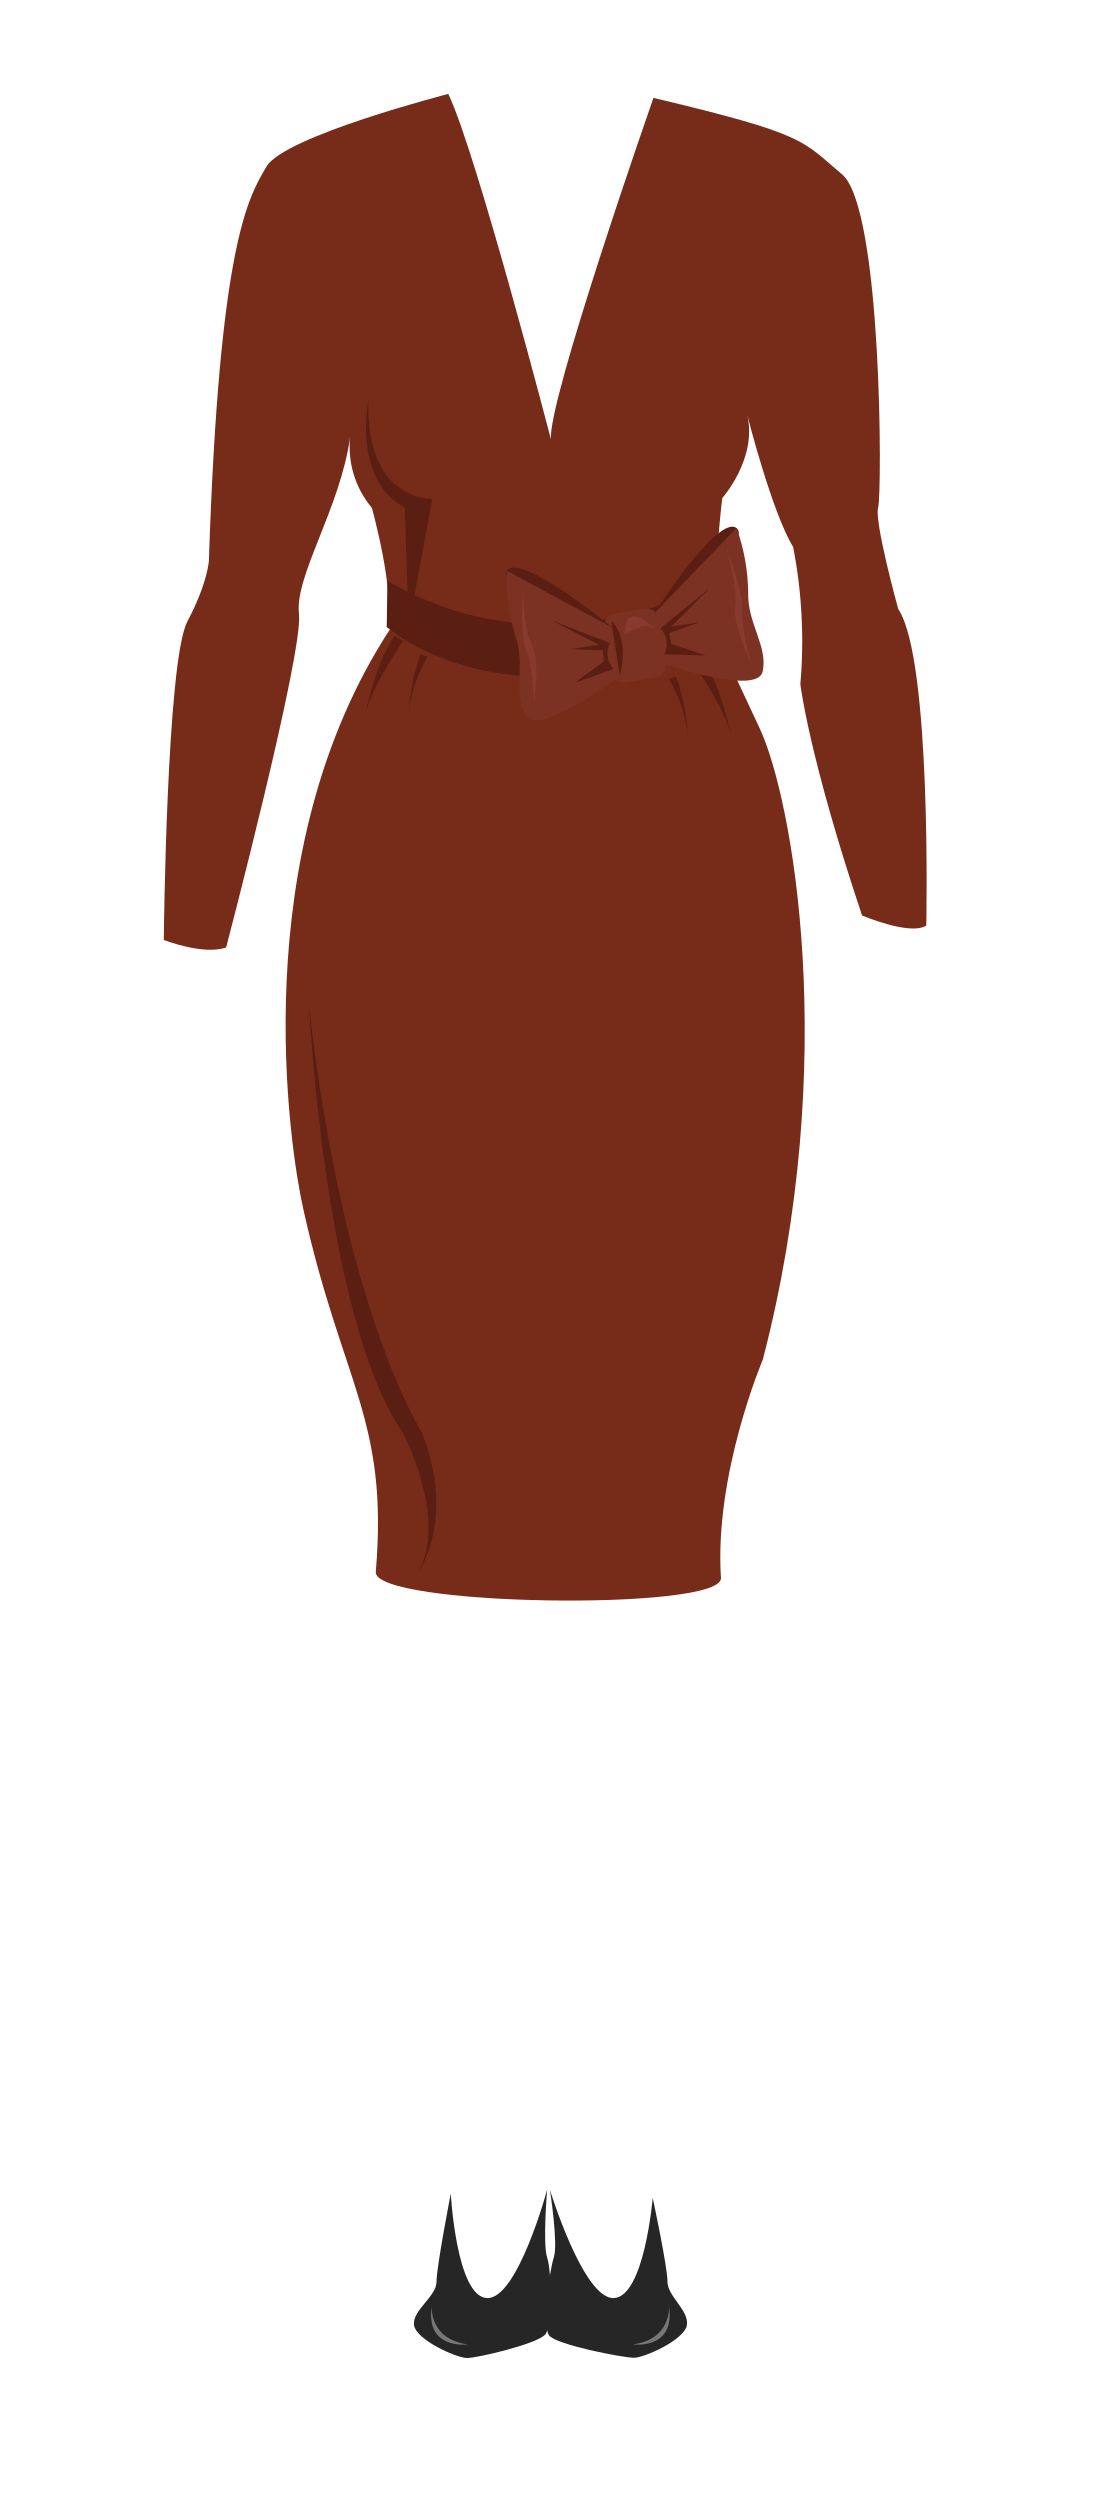
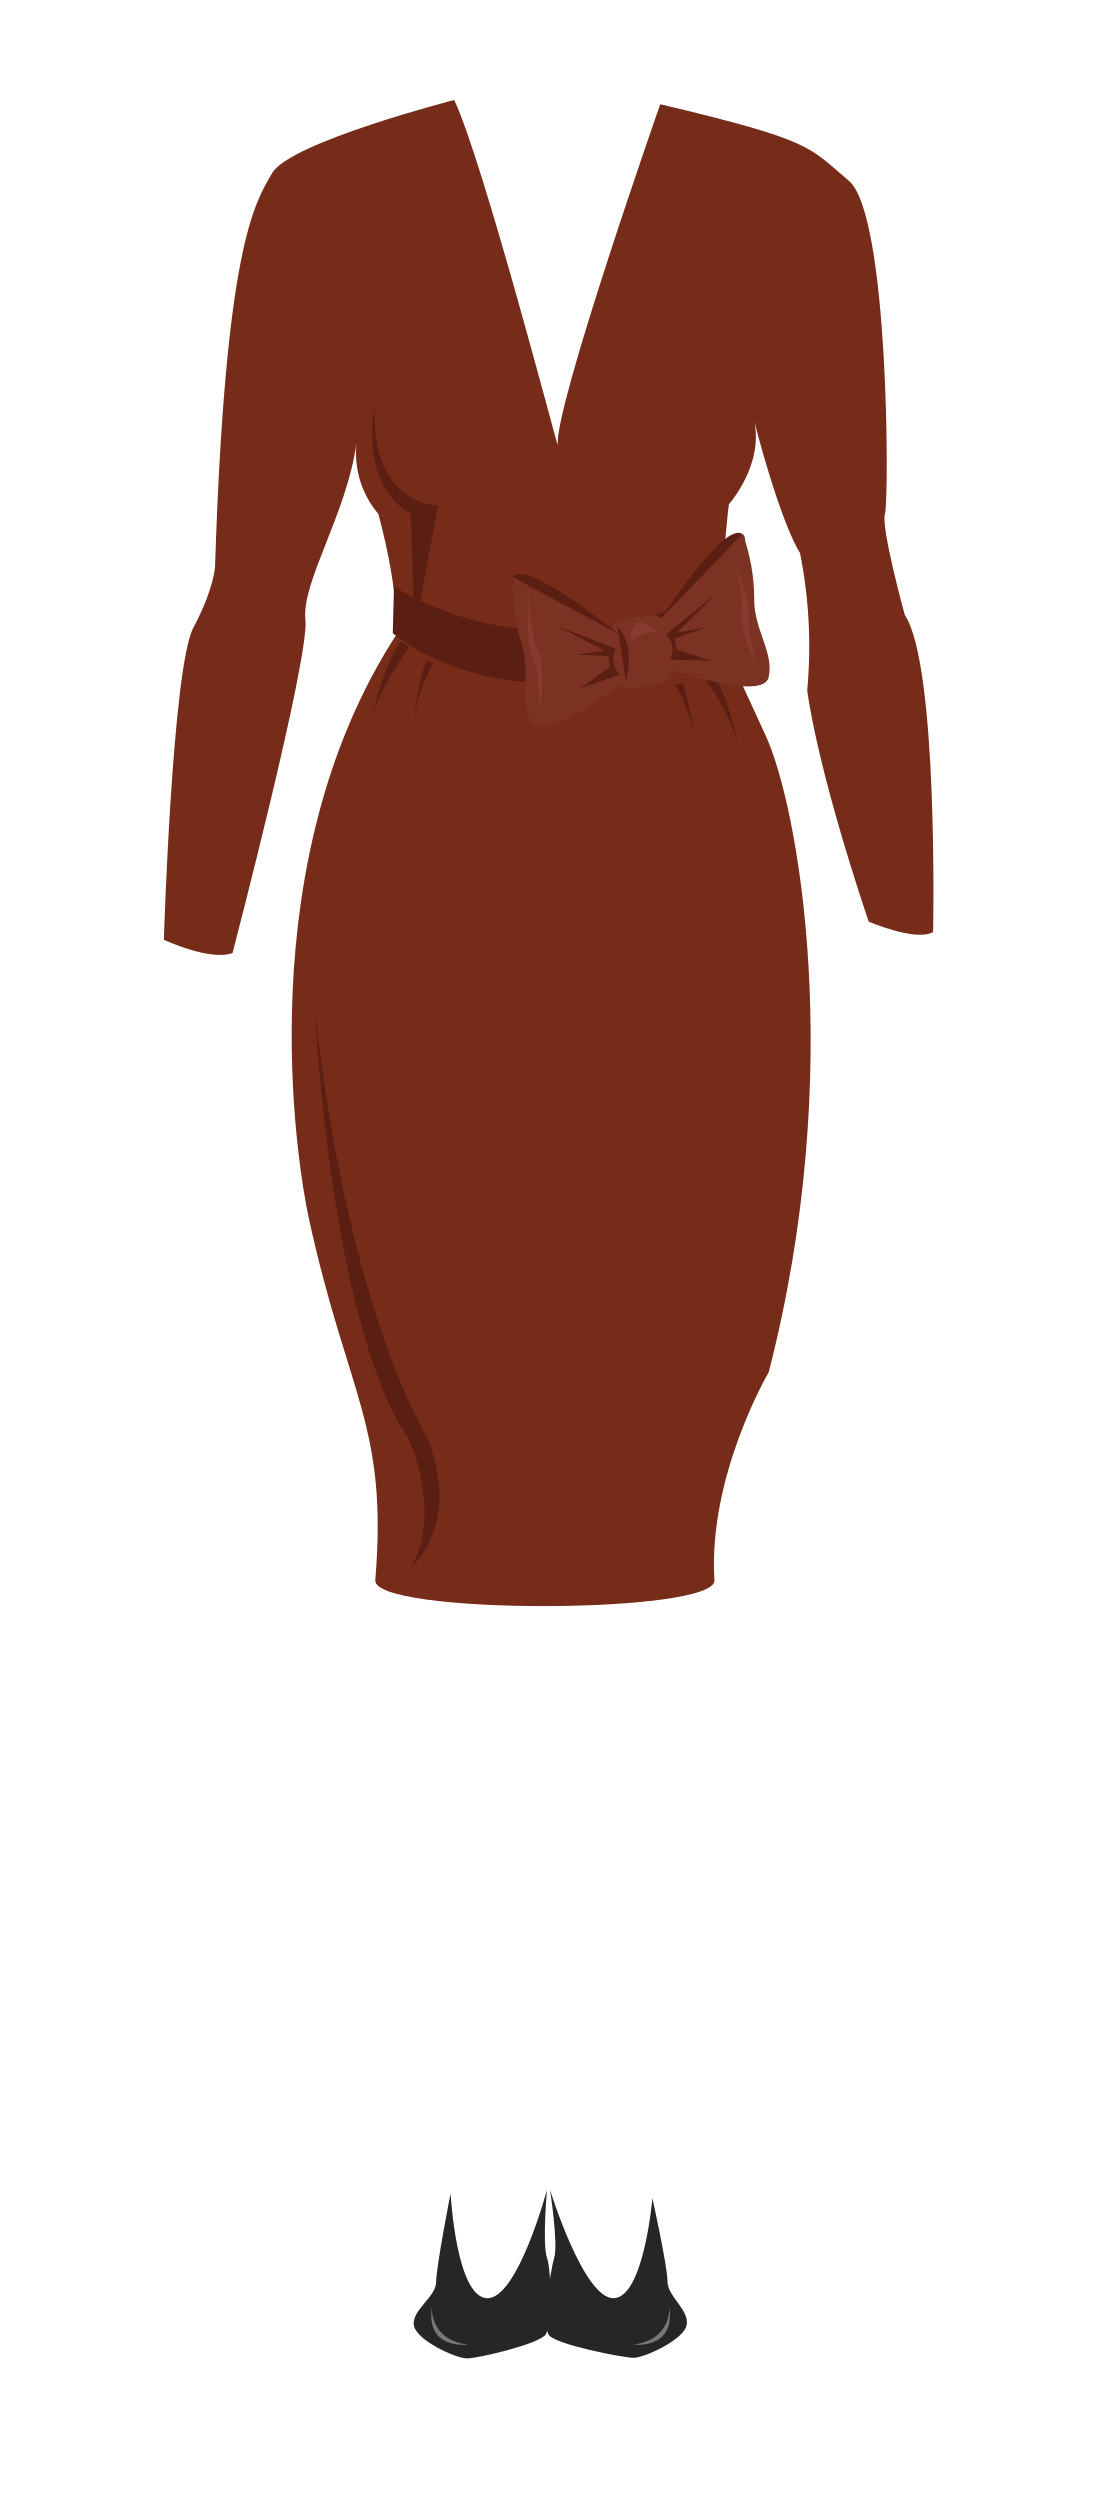
- <svg xmlns="http://www.w3.org/2000/svg" viewBox="0 0 183 415">
-   <defs>
-     <style>.cls-1{fill:none;}.cls-2{fill:#262626;}.cls-3{fill:#777;}.cls-4{fill:#772b19;}.cls-5{fill:#5b1e12;}.cls-6{fill:#7c3223;}.cls-7{fill:#873a2d;}</style>
-   </defs>
-   <g id="Layer_2" data-name="Layer 2">
+ <svg xmlns="http://www.w3.org/2000/svg" version="1.1" id="Layer_1" x="0px" y="0px" viewBox="0 0 183 415" style="enable-background:new 0 0 183 415;" xml:space="preserve">
+   <style type="text/css">
+ 	.st0{fill:none;}
+ 	.st1{fill:#262626;}
+ 	.st2{fill:#777777;}
+ 	.st3{fill:#772B19;}
+ 	.st4{fill:#5B1E12;}
+ 	.st5{fill:#7C3223;}
+ 	.st6{fill:#873A2D;}
+ </style>
+   <g id="Layer_2_1_">
    <g id="rfg2">
-       <g id="rfg2-2" data-name="rfg2">
-         <rect class="cls-1" width="183" height="415" />
-         <g id="dressshoes_girl" data-name="dressshoes girl">
-           <path class="cls-2" d="M74.83,364.13s.92,17.1,6,17.35,10-18,10-18-.77,9,0,11.28.85,11.07-.24,12.67-11.34,4-13.06,4-8.45-3-8.8-5.45,3.73-4.73,3.73-7.21S74.83,364.13,74.83,364.13Z" />
-           <path class="cls-3" d="M71.67,382.85s-.46,5.46,6,6.32C77.72,389.17,70.57,390.17,71.67,382.85Z" />
-           <path class="cls-2" d="M108.35,364.85s-1.38,16.38-6.44,16.63-10.63-18-10.63-18,1.42,9,.65,11.28-1.9,11.28-.81,12.88,12.39,3.75,14.12,3.75,8.45-3,8.79-5.45-3.23-4.73-3.23-7.21S108.35,364.85,108.35,364.85Z" />
-           <path class="cls-3" d="M111.05,382.85s.46,5.46-6,6.32C105,389.17,112.15,390.17,111.05,382.85Z" />
+       <g id="rfg2-2">
+         <rect class="st0" width="183" height="415" />
+         <g id="dressshoes_girl">
+           <path class="st1" d="M74.8,364.1c0,0,0.9,17.1,6,17.4s10-18,10-18s-0.8,9,0,11.3s0.8,11.1-0.2,12.7s-11.3,4-13.1,4      s-8.4-3-8.8-5.5s3.7-4.7,3.7-7.2S74.8,364.1,74.8,364.1z" />
+           <path class="st2" d="M71.7,382.9c0,0-0.5,5.5,6,6.3C77.7,389.2,70.6,390.2,71.7,382.9z" />
+           <path class="st1" d="M108.3,364.9c0,0-1.4,16.4-6.4,16.6s-10.6-18-10.6-18s1.4,9,0.7,11.3s-2,11.2-0.9,12.8s12.4,3.8,14.1,3.8      s8.4-3,8.8-5.5s-3.2-4.7-3.2-7.2S108.3,364.9,108.3,364.9z" />
+           <path class="st2" d="M111.1,382.9c0,0,0.5,5.5-6,6.3C105,389.2,112.2,390.2,111.1,382.9z" />
        </g>
        <g id="rfgskirt2">
-           <path class="cls-4" d="M64.89,104.23s26.89,12.63,53.71.6c0,0,3.31,7.07,7.53,16.13,5.33,11.42,13.45,54.85.5,104.73,0,0-8.09,19-6.95,36.24.37,5.58-57.78,4.72-57.3-1,2.14-25.39-5.53-31-12.05-60.3C48.16,190.88,40.32,141.6,64.89,104.23Z" />
-           <path class="cls-5" d="M65.51,105.54l1.42.86s-5.37,7.61-6.36,12.41C60.57,118.81,62.3,110.06,65.51,105.54Z" />
-           <path class="cls-5" d="M69.79,108.63,71,109a22.08,22.08,0,0,0-3.17,9.84A36.21,36.21,0,0,1,69.79,108.63Z" />
-           <path class="cls-5" d="M116.54,109.26l-1.42.86s5.37,7.61,6.36,12.41C121.48,122.53,119.75,113.78,116.54,109.26Z" />
-           <path class="cls-5" d="M112.26,112.36l-1.24.33a22.08,22.08,0,0,1,3.17,9.84A36.11,36.11,0,0,0,112.26,112.36Z" />
-           <path class="cls-5" d="M51.31,167s2.51,51.79,15.52,70.81c0,0,7.66,14.23,2.55,23.33,0,0,6.42-8.93.58-23.49C70,237.69,57,217.67,51.31,167Z" />
+           <path class="st3" d="M65.9,105.2c0,0,26.9,12.7,53.7,0.6c0,0,3.3,7.2,7.5,16.3c5.3,11.5,13.5,55.3,0.5,105.7      c0,0-10.1,17.2-9,34.5c0.4,5.7-56.8,5.8-56.3,0c2.1-25.7-4.5-30.3-11-59.9C49.2,192.8,41.3,143,65.9,105.2z" />
+           <path class="st4" d="M66.5,106.5l1.4,0.9c0,0-5.4,7.6-6.4,12.4C61.6,119.8,63.3,111.1,66.5,106.5z" />
+           <path class="st4" d="M70.8,109.6L72,110c-1.8,3-2.9,6.4-3.2,9.8C69,116.4,69.6,112.9,70.8,109.6z" />
+           <path class="st4" d="M117.5,110.3l-1.4,0.9c0,0,5.4,7.6,6.4,12.4C122.5,123.5,120.8,114.8,117.5,110.3z" />
+           <path class="st4" d="M113.3,113.4l-1.2,0.3c1.8,3,2.9,6.4,3.2,9.8C115,120.1,114.4,116.6,113.3,113.4z" />
+           <path class="st4" d="M52.3,168c0,0,2.5,51.8,15.5,70.8c0,0,5.7,12.2,0.5,21.3c0,0,8.4-6.9,2.6-21.5C71,238.7,58,218.7,52.3,168z      " />
        </g>
        <g id="rfgshirt2">
-           <path class="cls-4" d="M74.42,15.59s-27.24,7-30.19,12.07S36.41,40.15,34.68,93c0,0-.12,3.6-3.58,10.18s-3.91,52.86-3.91,52.86,6.66,2.59,10.35,1.23c0,0,12.85-49,12.09-55.34s6.91-17.62,8.51-29.53A15.73,15.73,0,0,0,61.73,84.3s4,14.33,2.47,19.77c0,0,29.85,14.13,53.7.6,0,0,1.71-20.37,2-22,0,0,5.83-6.53,4.15-13.76,0,0,4.09,16.15,7.62,21.9a82.19,82.19,0,0,1,1.19,22.75s1.34,11.79,10.24,38.41c0,0,8,3.41,10.66,1.67,0,0,.95-44.19-4.66-52.56,0,0-4-14.49-3.33-16.83s.68-49.74-6-55.32-5.64-6.6-31.3-12.68c0,0-17.75,50.78-17,56.73C91.47,73,79.14,25.5,74.42,15.59Z" />
-           <path class="cls-5" d="M61.19,66.39s-2.84,12.93,6,17.91l.64,19.77,3.93-21.24S60.53,83.19,61.19,66.39Z" />
-           <path class="cls-5" d="M64.2,104.07s20.5,18.06,53.7.6l.75-8.27s-26.6,16.3-54.34,0Z" />
-           <path class="cls-6" d="M108.8,112.49l-5,.79a2.08,2.08,0,0,1-2.37-1.74l-1.14-7.31a2.1,2.1,0,0,1,1.73-2.39l5-.79a2.09,2.09,0,0,1,2.37,1.74l1.14,7.32A2.08,2.08,0,0,1,108.8,112.49Z" />
-           <path class="cls-5" d="M108.46,102s10.78-16.76,13.81-14.33S108.46,102,108.46,102Z" />
-           <path class="cls-6" d="M122.27,87.64a32.92,32.92,0,0,1,1.93,10.71c-.13,5.24,3.3,8.9,2.41,13.1s-16.9-1.46-16.9-1.46,1.08-3.33-1.25-8" />
-           <path class="cls-5" d="M109.63,104.3l8.2-6.69-6.4,6.41,4.74-.75-5.08,1.81.34,1.8,5.72,1.93-6.85-.21A3.83,3.83,0,0,0,109.63,104.3Z" />
-           <path class="cls-7" d="M120.56,91s2,6.72,1.48,9.51,2.57,9.52,2.57,9.52-1.71-6.53-1.39-8.9S120.56,91,120.56,91Z" />
-           <path class="cls-5" d="M101.64,104.17S86.28,91.53,84.13,94.76,101.64,104.17,101.64,104.17Z" />
-           <path class="cls-6" d="M84.13,94.76a32.91,32.91,0,0,0,1.42,10.8c1.73,5-.43,9.49,1.7,13.21s15.64-6.59,15.64-6.59-2-2.83-1.25-8" />
-           <path class="cls-5" d="M101.24,106.74,91.4,102.9l8,4.13-4.75.74,5.39.17.23,1.82-4.86,3.59,6.46-2.3A3.84,3.84,0,0,1,101.24,106.74Z" />
-           <path class="cls-7" d="M86.78,97.42s.1,7,1.48,9.51.45,9.85.45,9.85-.35-6.73-1.38-8.89S86.78,97.42,86.78,97.42Z" />
-           <path class="cls-5" d="M102.89,112.18s1.81-6-1.42-9.11" />
-           <path class="cls-7" d="M103.68,105.39s3.39-2.65,5.18-.82C108.86,104.57,103.71,99,103.68,105.39Z" />
+           <path class="st3" d="M75.4,16.6c0,0-27.2,7-30.2,12.1S37.4,41.2,35.7,94c0,0-0.1,3.6-3.6,10.2S27.2,156,27.2,156      s7.7,3.6,11.4,2.2c0,0,12.8-49,12.1-55.3s6.9-17.6,8.5-29.5c-0.5,4.3,0.8,8.6,3.6,11.9c0,0,4,14.3,2.5,19.8      c0,0,29.8,14.1,53.7,0.6c0,0,1.7-20.4,2-22c0,0,5.8-6.5,4.2-13.8c0,0,4.1,16.2,7.6,21.9c1.5,7.5,1.9,15.1,1.2,22.8      c0,0,1.3,11.8,10.2,38.4c0,0,8,3.4,10.7,1.7c0,0,0.9-44.2-4.7-52.6c0,0-4-14.5-3.3-16.8s0.7-49.7-6-55.3s-5.6-6.6-31.3-12.7      c0,0-17.8,50.8-17,56.7C92.5,74,80.1,26.5,75.4,16.6z" />
+           <path class="st4" d="M62.2,67.4c0,0-2.8,12.9,6,17.9l0.6,19.8l3.9-21.2C72.8,83.8,61.5,84.2,62.2,67.4z" />
+           <path class="st4" d="M65.2,105.1c0,0,20.5,18.1,53.7,0.6l0.8-8.3c0,0-26.6,16.3-54.3,0L65.2,105.1z" />
+           <path class="st5" d="M109.8,113.5l-5,0.8c-1.1,0.2-2.2-0.6-2.4-1.7l-1.1-7.3c-0.2-1.1,0.6-2.2,1.7-2.4l5-0.8      c1.1-0.2,2.2,0.6,2.4,1.7l1.1,7.3C111.7,112.2,110.9,113.3,109.8,113.5L109.8,113.5z" />
+           <path class="st4" d="M109.5,103c0,0,10.8-16.8,13.8-14.3S109.5,103,109.5,103z" />
+           <path class="st5" d="M123.3,88.6c1.2,3.4,1.9,7.1,1.9,10.7c-0.1,5.2,3.3,8.9,2.4,13.1s-16.9-1.5-16.9-1.5s1.1-3.3-1.2-8" />
+           <path class="st4" d="M110.6,105.3l8.2-6.7l-6.4,6.4l4.7-0.8L112,106l0.3,1.8l5.7,1.9l-6.8-0.2      C112,108.2,111.7,106.5,110.6,105.3z" />
+           <path class="st6" d="M121.6,92c0,0,2,6.7,1.5,9.5s2.6,9.5,2.6,9.5s-1.7-6.5-1.4-8.9S121.6,92,121.6,92z" />
+           <path class="st4" d="M102.6,105.2c0,0-15.4-12.6-17.5-9.4S102.6,105.2,102.6,105.2z" />
+           <path class="st5" d="M85.1,95.8c-0.1,3.7,0.4,7.3,1.4,10.8c1.7,5-0.4,9.5,1.7,13.2s15.6-6.6,15.6-6.6s-2-2.8-1.2-8" />
+           <path class="st4" d="M102.2,107.7l-9.8-3.8l8,4.1l-4.8,0.7l5.4,0.2l0.2,1.8l-4.9,3.6l6.5-2.3      C101.8,110.9,101.5,109.2,102.2,107.7z" />
+           <path class="st6" d="M87.8,98.4c0,0,0.1,7,1.5,9.5s0.4,9.8,0.4,9.8s-0.3-6.7-1.4-8.9S87.8,98.4,87.8,98.4z" />
+           <path class="st4" d="M103.9,113.2c0,0,1.8-6-1.4-9.1" />
+           <path class="st6" d="M104.7,106.4c0,0,3.4-2.7,5.2-0.8C109.9,105.6,104.7,100,104.7,106.4z" />
        </g>
      </g>
    </g>
  </g>
</svg>
